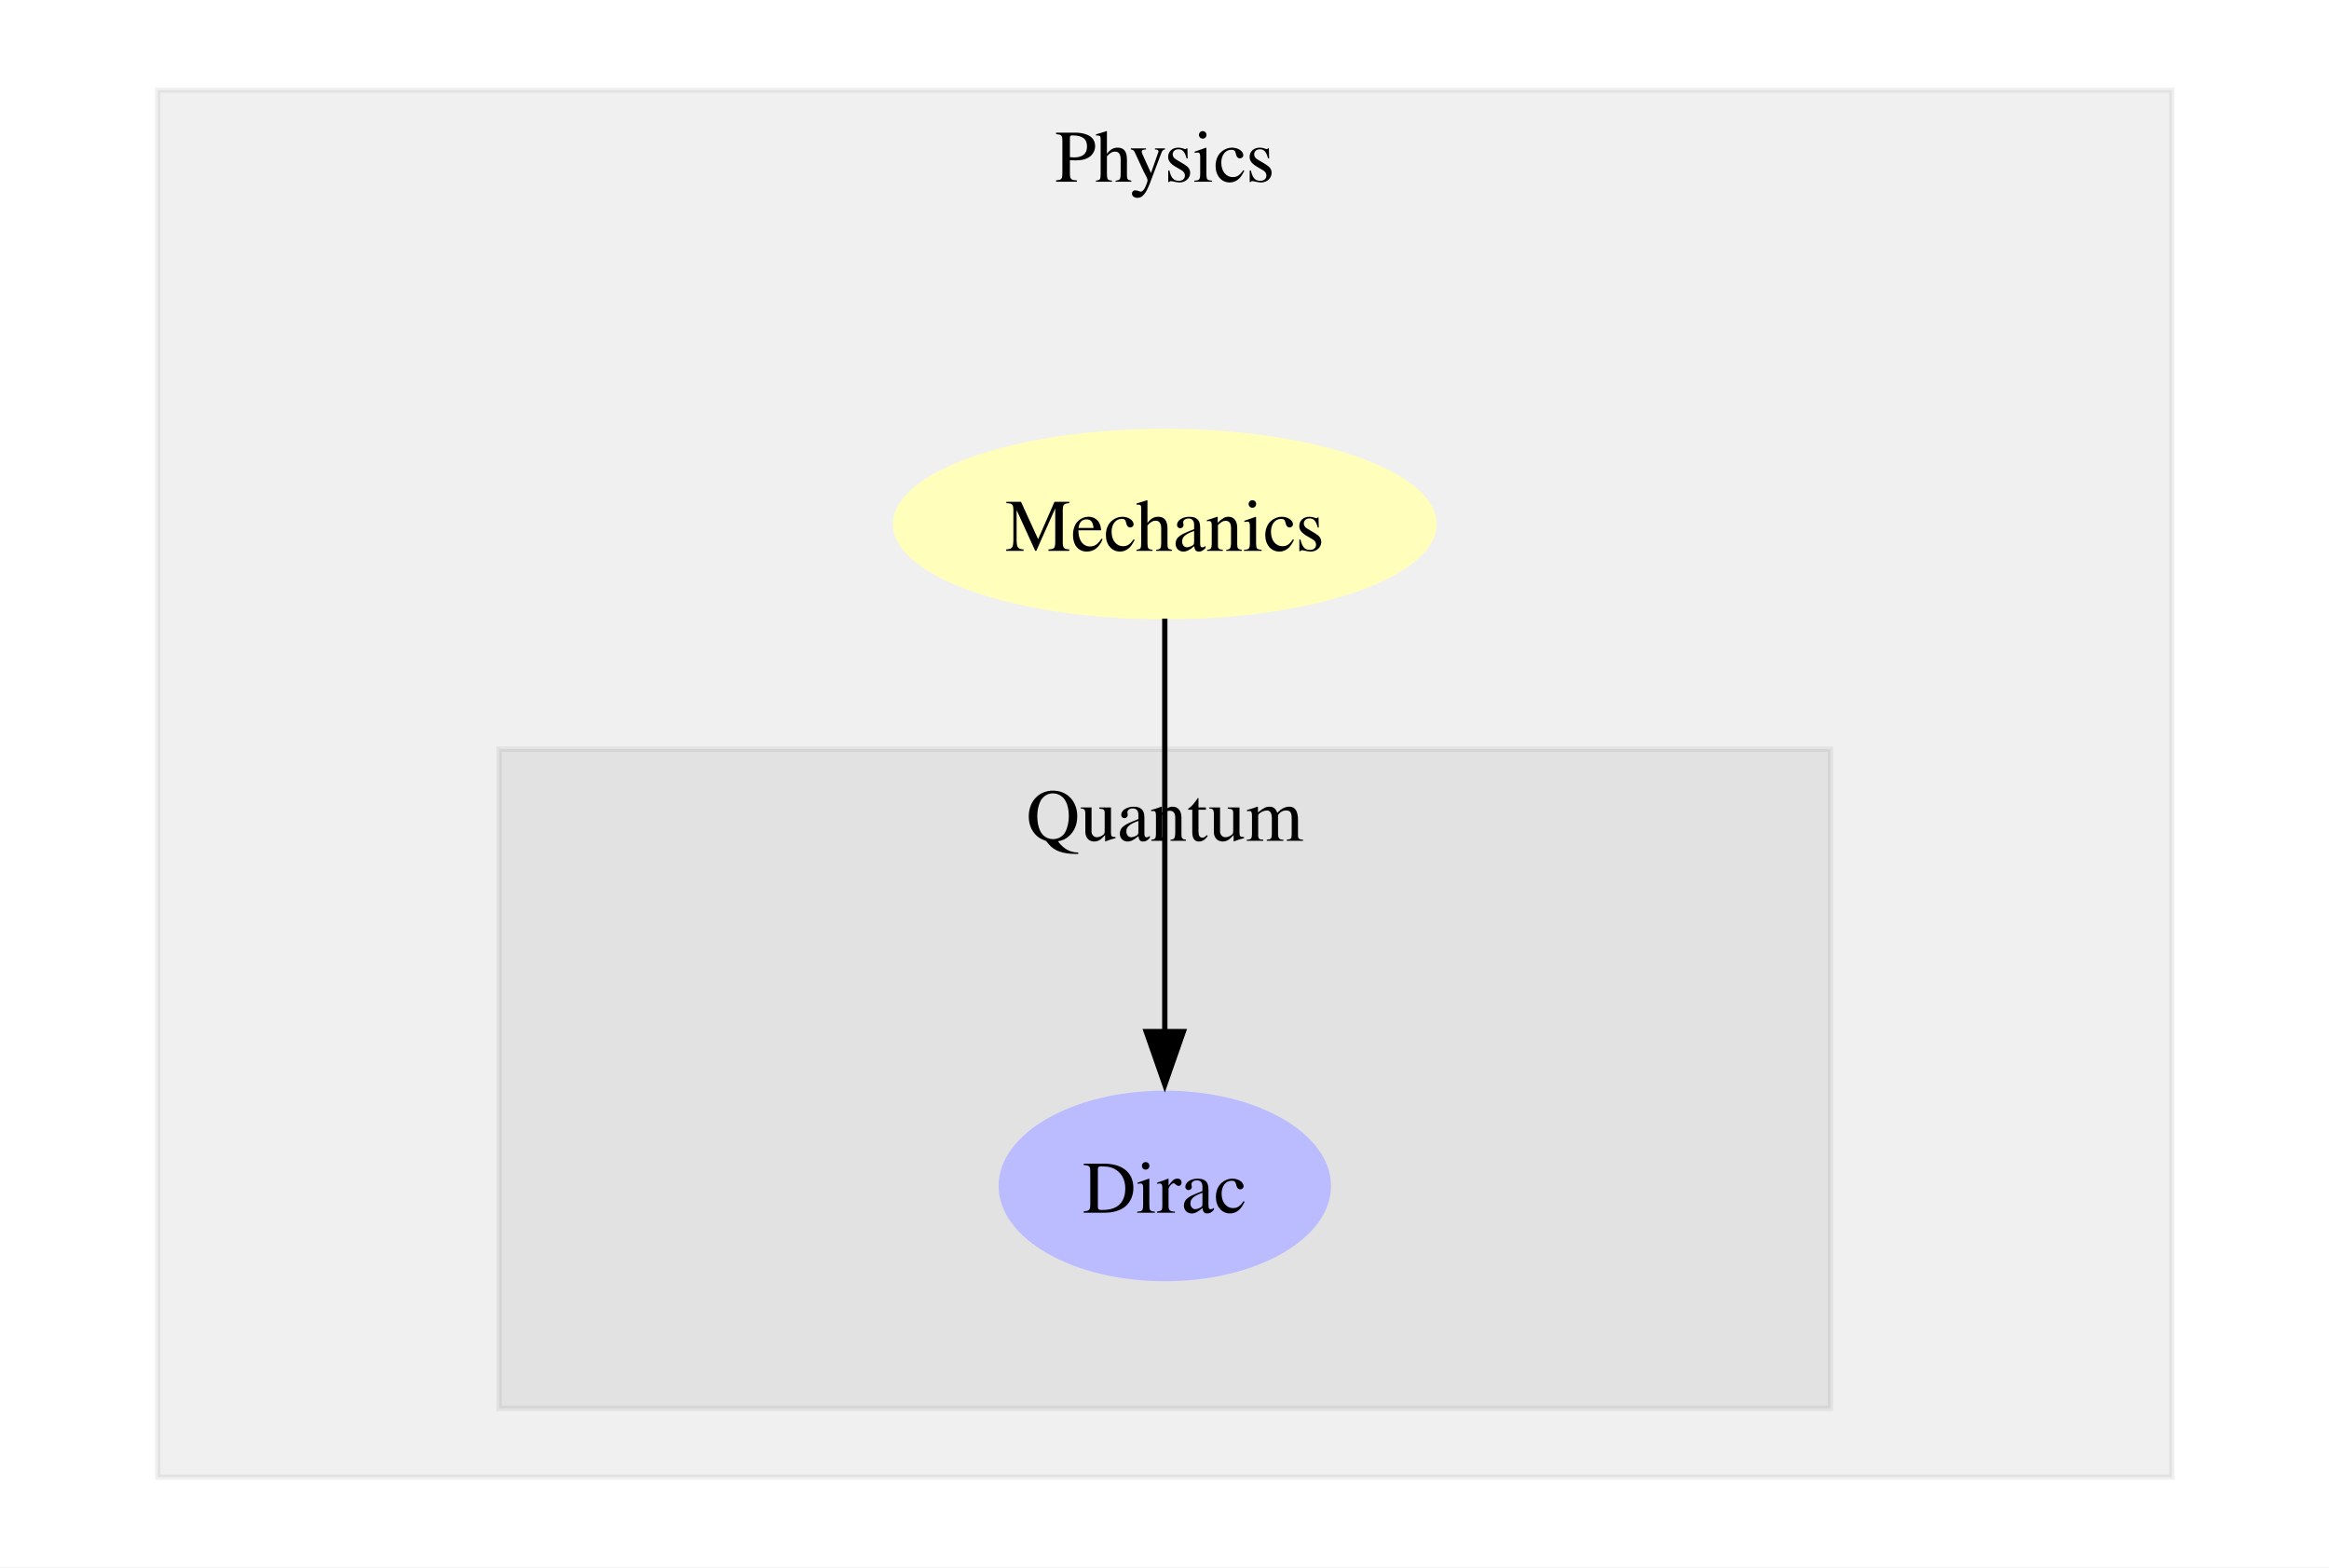
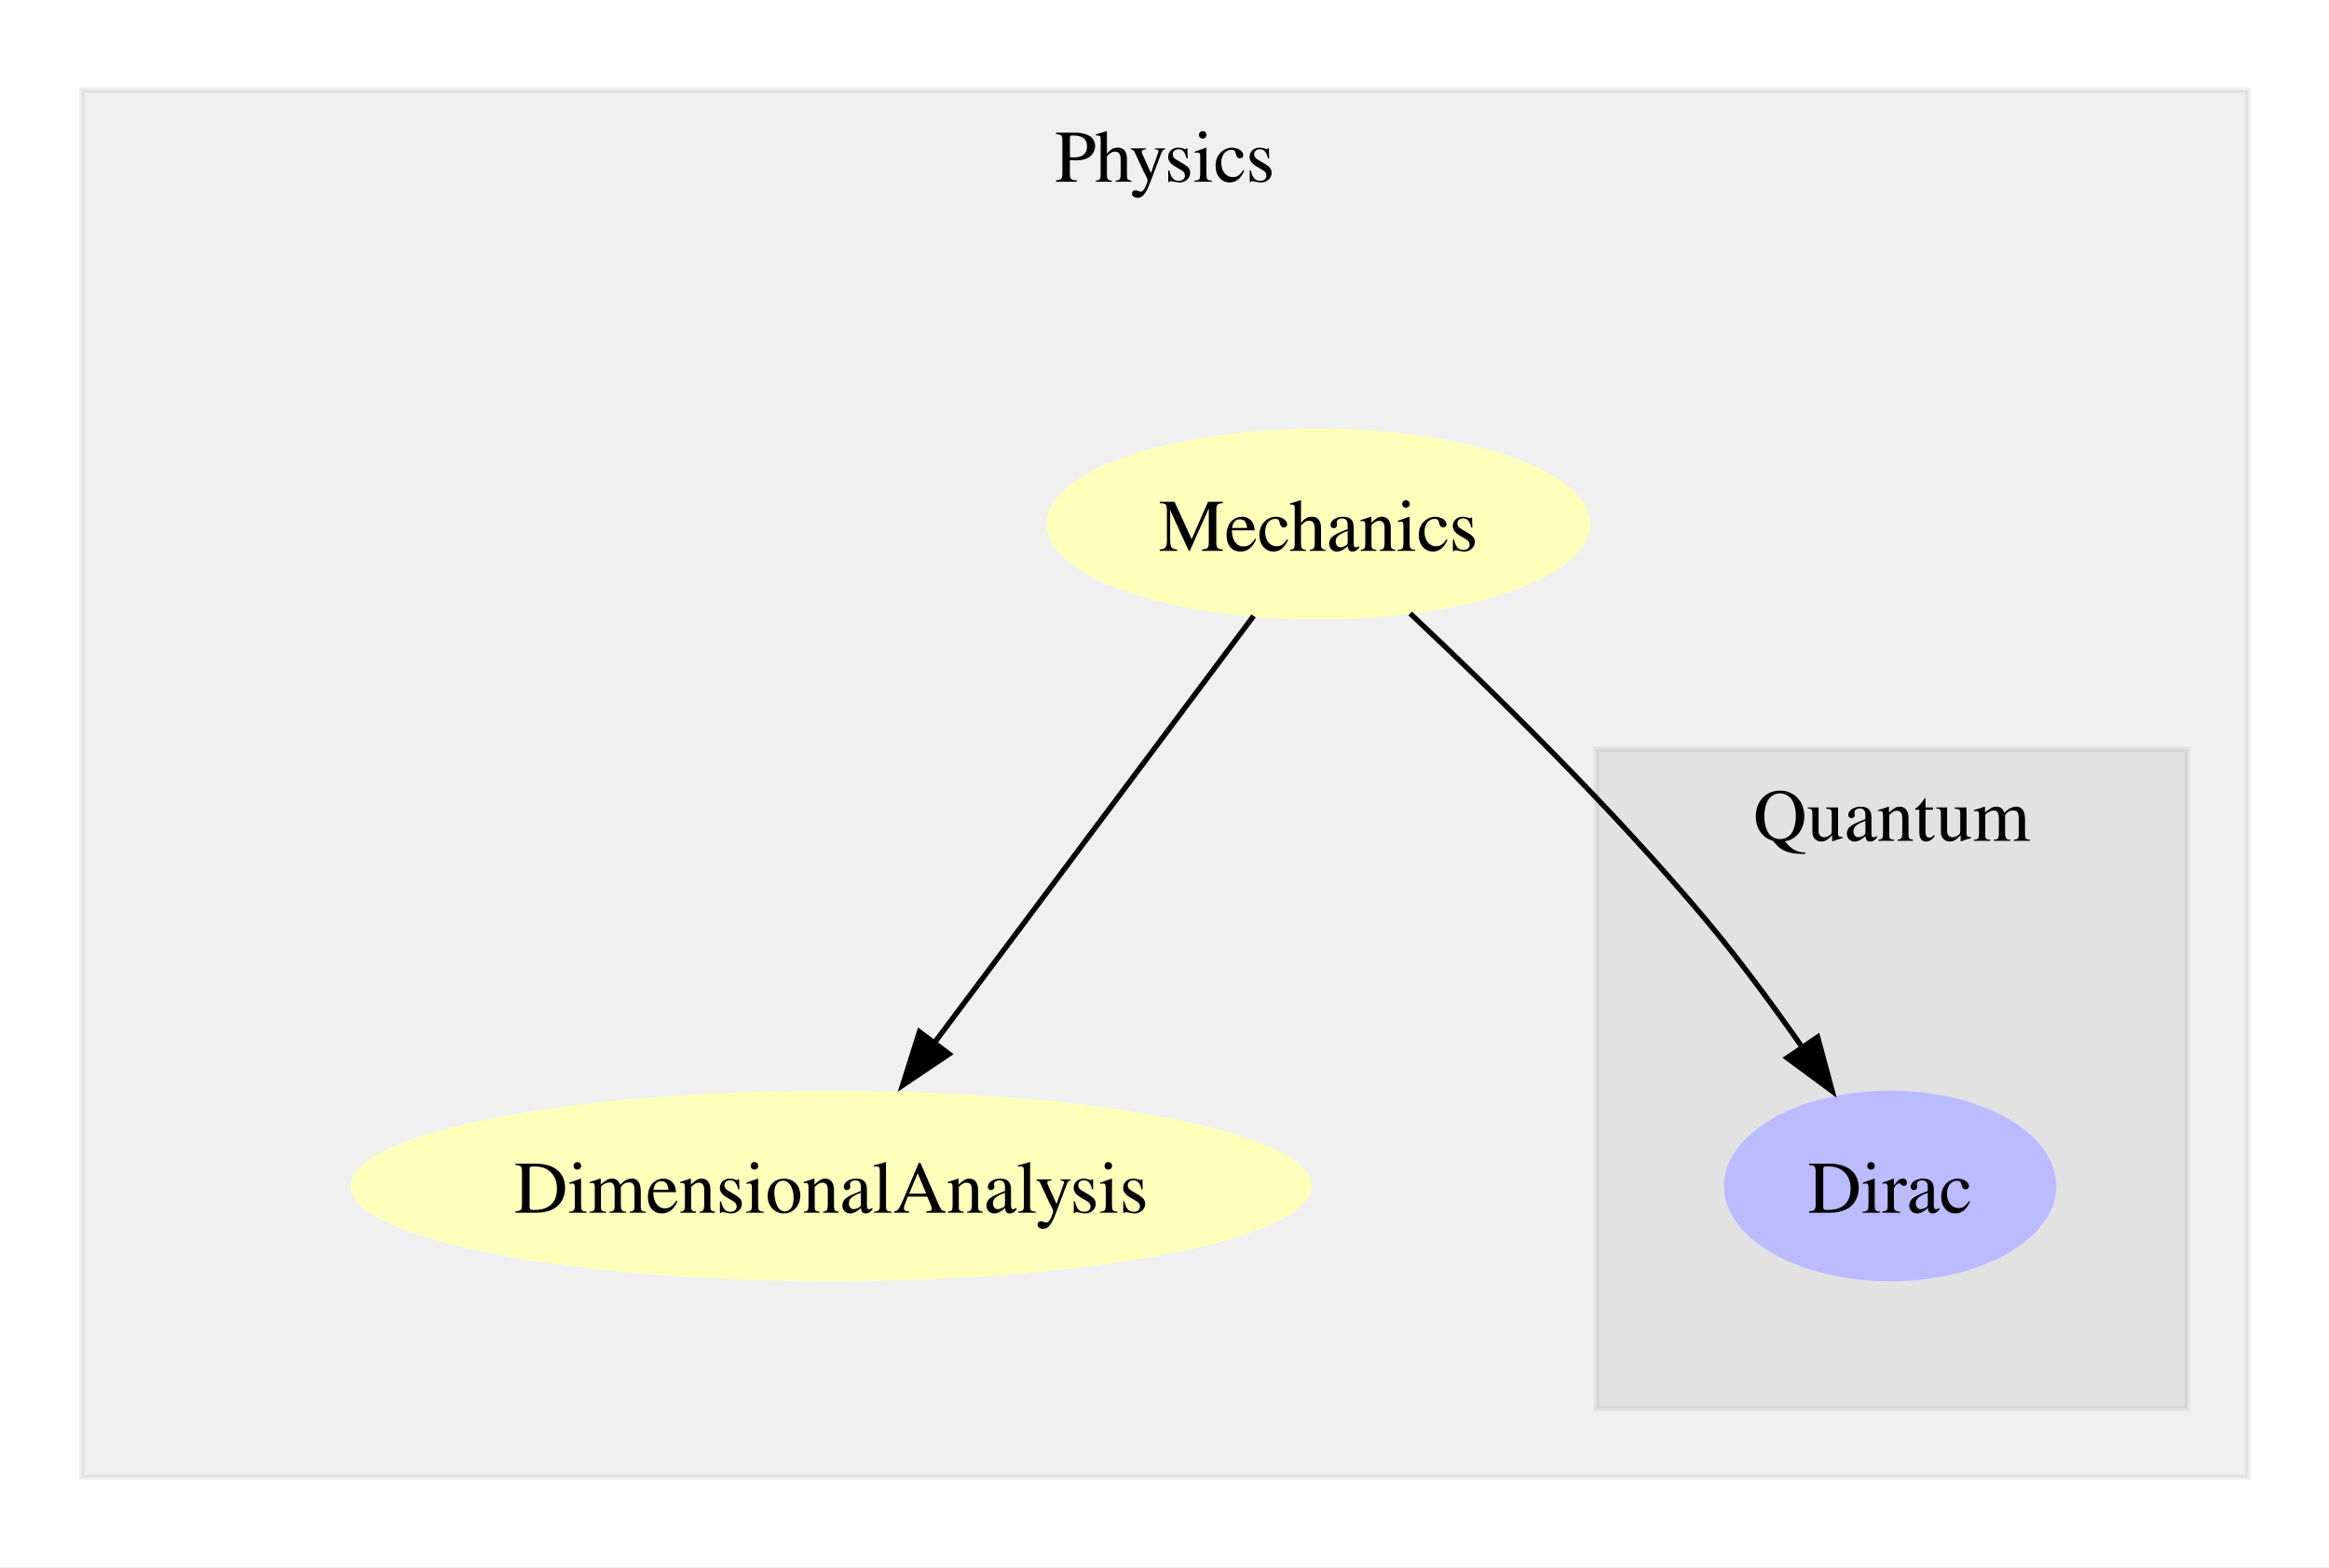
<svg xmlns="http://www.w3.org/2000/svg" width="428pt" height="288pt" viewBox="0.00 0.00 428.00 288.00">
  <g id="graph0" class="graph" transform="scale(0.972973 0.972973) rotate(0) translate(4 292)">
    <polygon fill="white" stroke="none" points="-4,4 -4,-292 436,-292 436,4 -4,4" />
    <g id="clust1" class="cluster">
-       <polygon fill="#000000" fill-opacity="0.059" stroke="#000000" stroke-opacity="0.059" points="25.79,-13.02 25.79,-274.98 406.21,-274.98 406.21,-13.02 25.79,-13.02" />
+       <polygon fill="#000000" fill-opacity="0.059" stroke="#000000" stroke-opacity="0.059" points="11.44,-13.02 11.44,-274.98 420.56,-274.98 420.56,-13.02 11.44,-13.02" />
      <text xml:space="preserve" text-anchor="middle" x="216" y="-257.68" font-family="Times,serif" font-size="14.00">Physics</text>
    </g>
    <g id="clust2" class="cluster">
-       <polygon fill="#000000" fill-opacity="0.059" stroke="#000000" stroke-opacity="0.059" points="90.27,-26.03 90.27,-150.51 341.73,-150.51 341.73,-26.03 90.27,-26.03" />
-       <text xml:space="preserve" text-anchor="middle" x="216" y="-133.21" font-family="Times,serif" font-size="14.00">Quantum</text>
+       <polygon fill="#000000" fill-opacity="0.059" stroke="#000000" stroke-opacity="0.059" points="297.54,-26.03 297.54,-150.51 409.11,-150.51 409.11,-26.03 297.54,-26.03" />
+       <text xml:space="preserve" text-anchor="middle" x="353.32" y="-133.21" font-family="Times,serif" font-size="14.00">Quantum</text>
    </g>
    <g id="node1" class="node">
-       <ellipse fill="#ffffbb" stroke="black" stroke-width="0" cx="216" cy="-193.02" rx="51.35" ry="18" />
-       <text xml:space="preserve" text-anchor="middle" x="216" y="-187.97" font-family="Times,serif" font-size="14.00">Mechanics</text>
+       <ellipse fill="#ffffbb" stroke="black" stroke-width="0" cx="153" cy="-68.02" rx="90.76" ry="18" />
+       <text xml:space="preserve" text-anchor="middle" x="153" y="-62.97" font-family="Times,serif" font-size="14.00">DimensionalAnalysis</text>
    </g>
    <g id="node2" class="node">
-       <ellipse fill="#bbbbff" stroke="black" stroke-width="0" cx="216" cy="-68.02" rx="31.39" ry="18" />
-       <text xml:space="preserve" text-anchor="middle" x="216" y="-62.97" font-family="Times,serif" font-size="14.00">Dirac</text>
+       <ellipse fill="#ffffbb" stroke="black" stroke-width="0" cx="245" cy="-193.02" rx="51.35" ry="18" />
+       <text xml:space="preserve" text-anchor="middle" x="245" y="-187.97" font-family="Times,serif" font-size="14.00">Mechanics</text>
    </g>
    <g id="edge1" class="edge">
-       <path fill="none" stroke="black" d="M216,-175.17C216,-155.02 216,-121 216,-96.9" />
-       <polygon fill="black" stroke="black" points="219.5,-97.17 216,-87.17 212.5,-97.17 219.5,-97.17" />
+       <path fill="none" stroke="black" d="M232.78,-175.68C217.34,-155.03 190.56,-119.23 172.33,-94.85" />
+       <polygon fill="black" stroke="black" points="175.26,-92.94 166.47,-87.02 169.66,-97.13 175.26,-92.94" />
+     </g>
+     <g id="node3" class="node">
+       <ellipse fill="#bbbbff" stroke="black" stroke-width="0" cx="353" cy="-68.02" rx="31.39" ry="18" />
+       <text xml:space="preserve" text-anchor="middle" x="353" y="-62.97" font-family="Times,serif" font-size="14.00">Dirac</text>
+     </g>
+     <g id="edge2" class="edge">
+       <path fill="none" stroke="black" d="M262.35,-176.13C277.68,-161.72 300.3,-139.59 318,-118.52 324.45,-110.84 330.95,-102.02 336.56,-93.97" />
+       <polygon fill="black" stroke="black" points="339.31,-96.15 342.06,-85.92 333.53,-92.21 339.31,-96.15" />
    </g>
  </g>
</svg>
